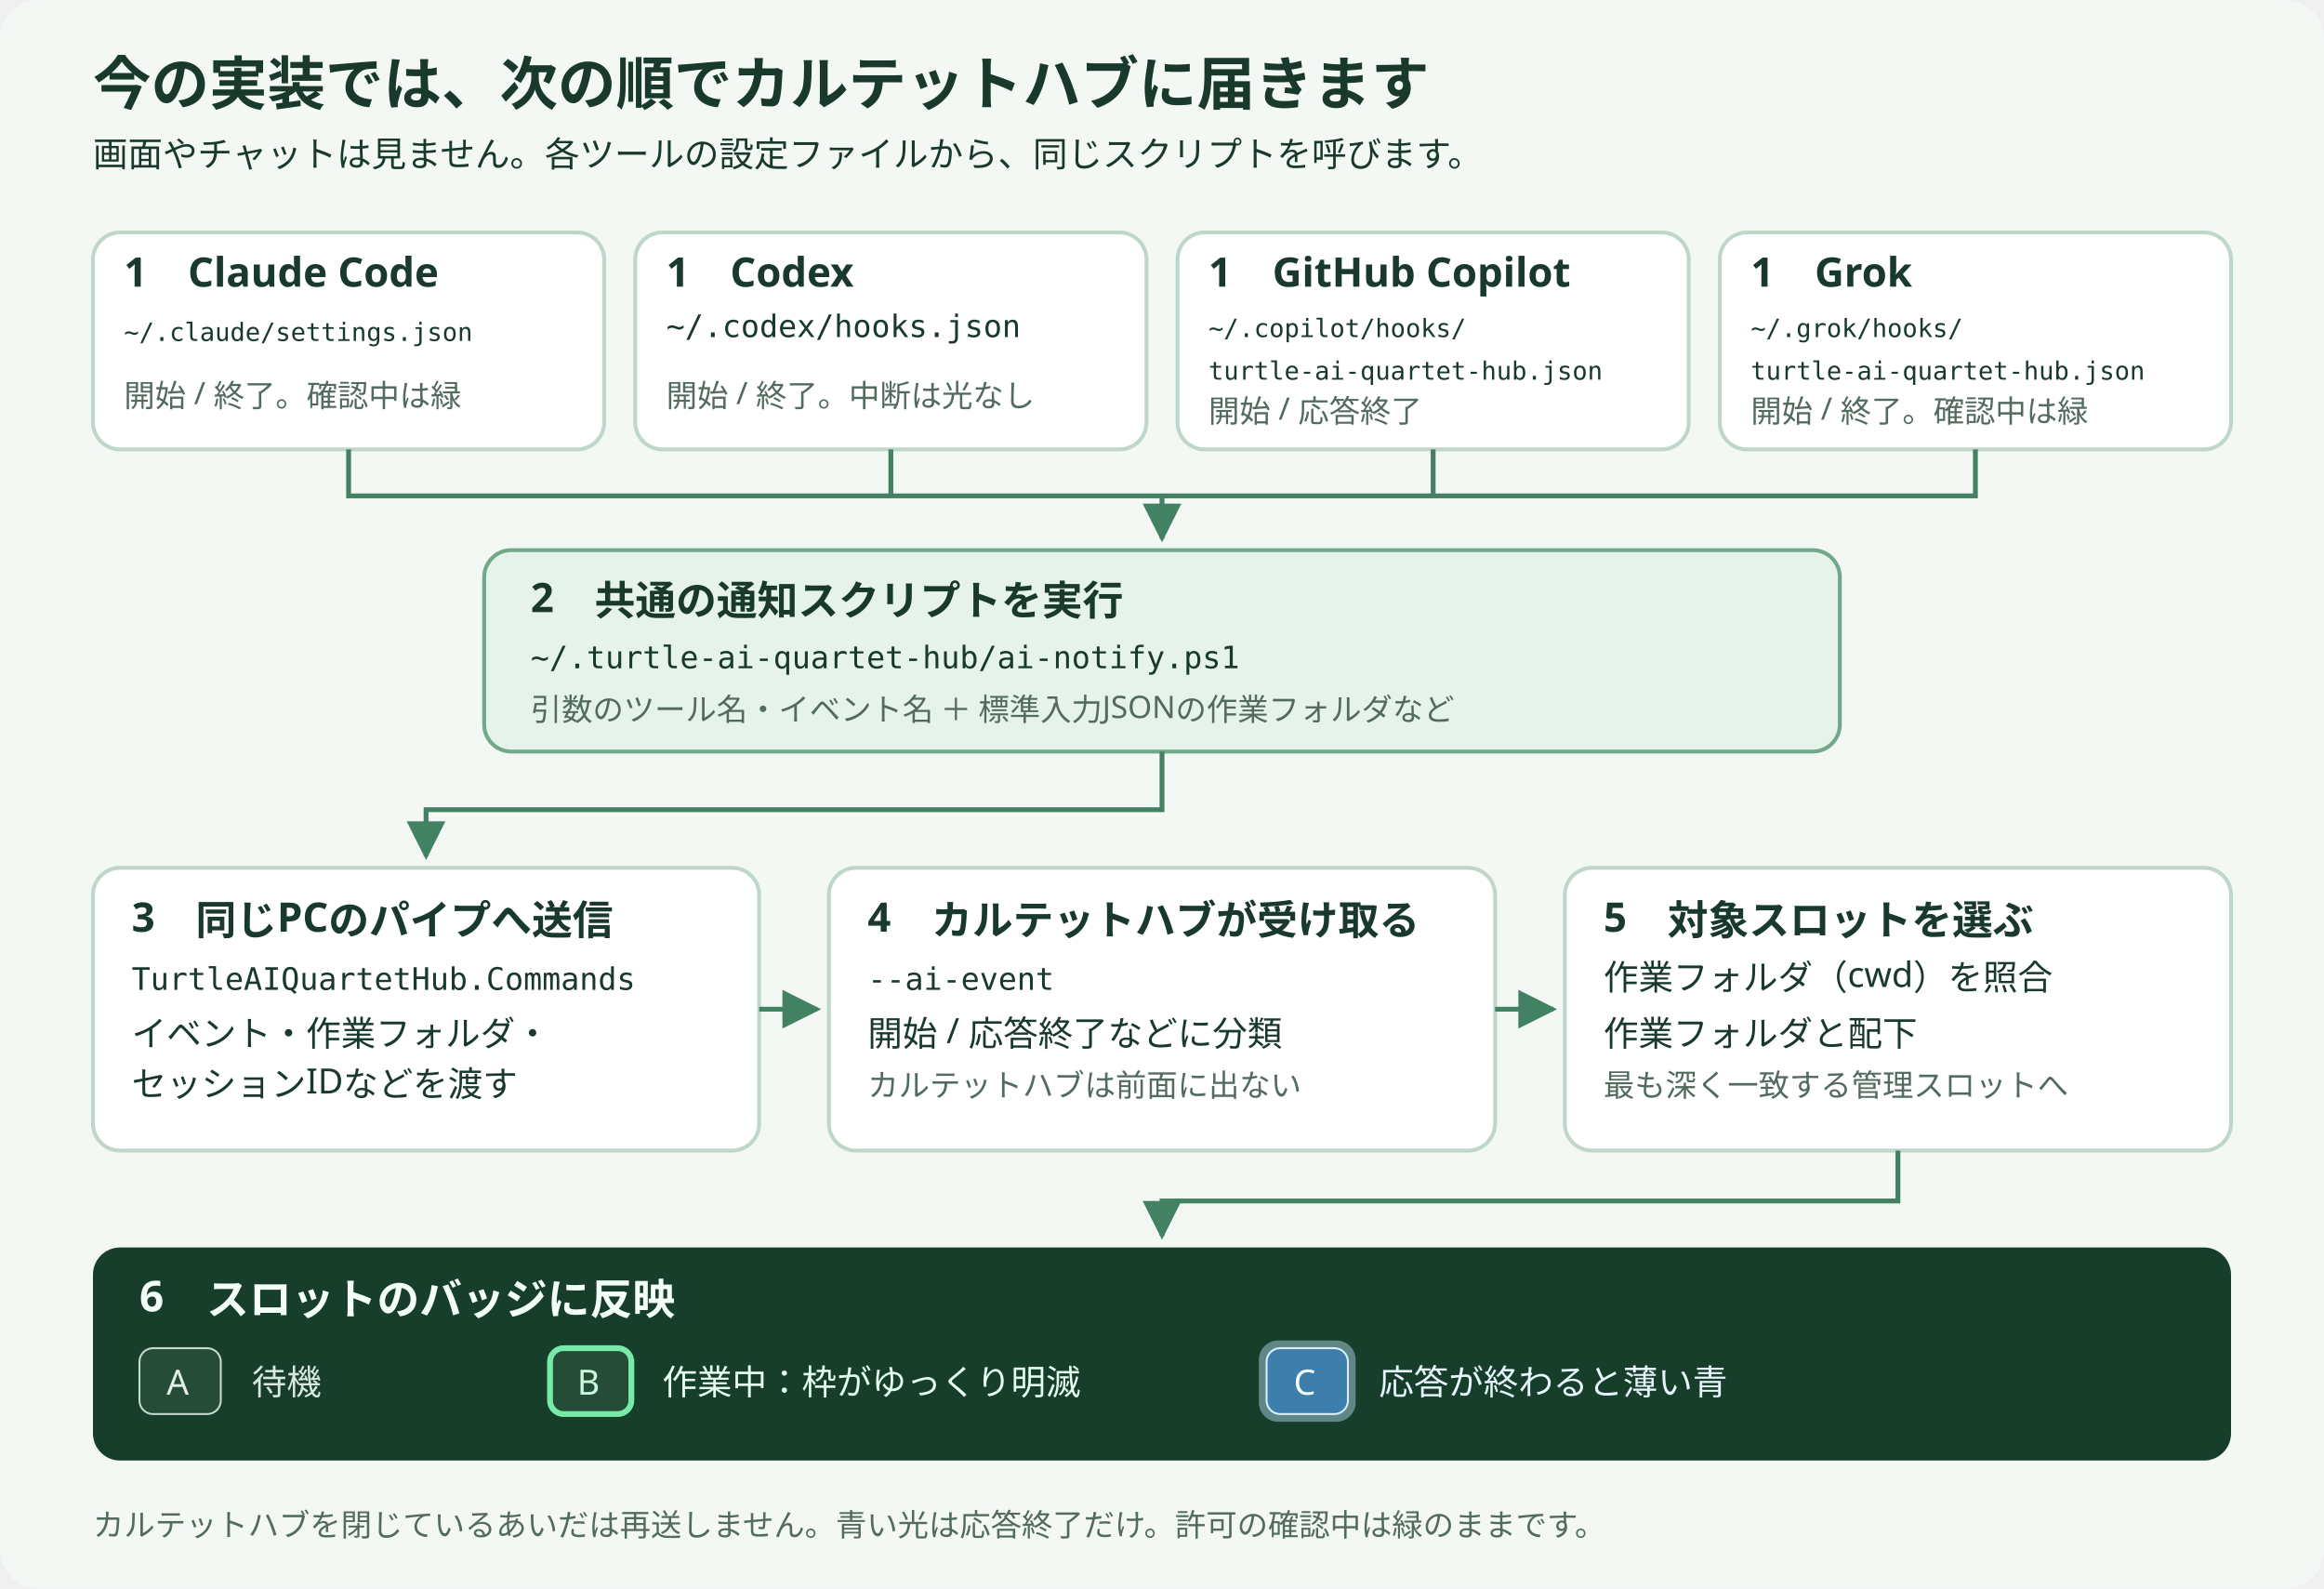
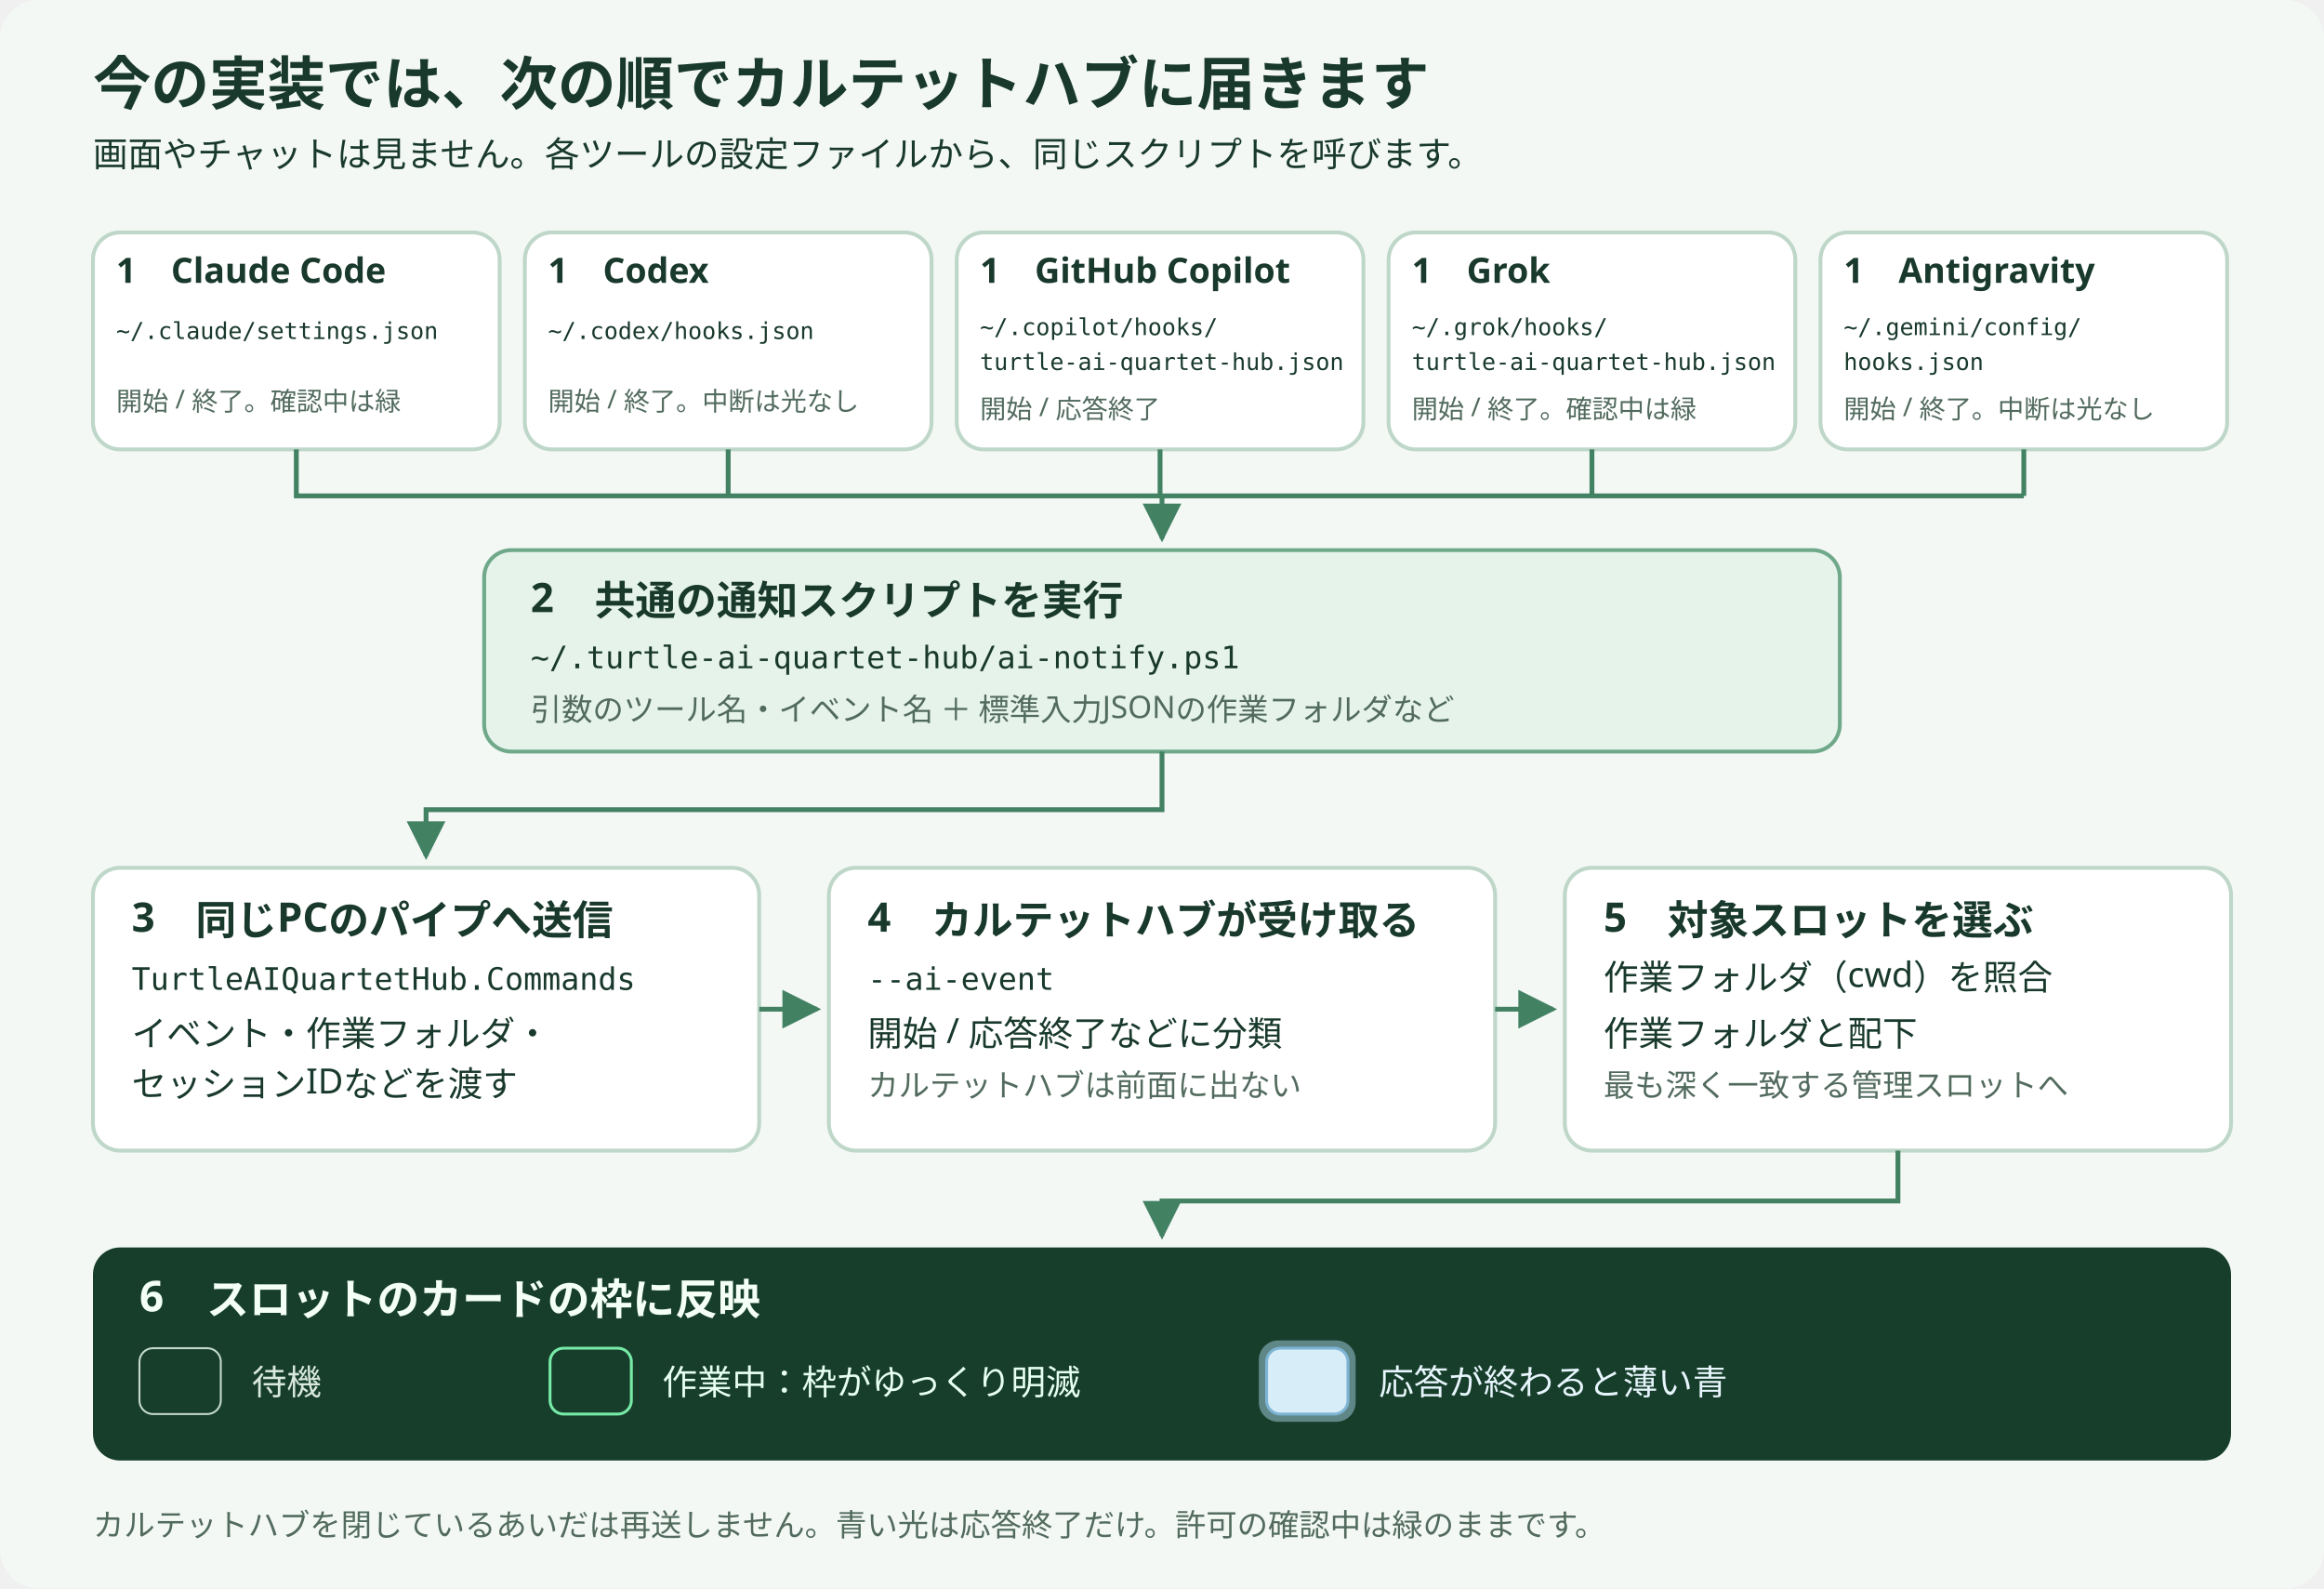
<svg xmlns="http://www.w3.org/2000/svg" width="1200" height="820" viewBox="0 0 1200 820" role="img" aria-labelledby="title desc">
  <defs>
    <marker id="arrow" viewBox="0 0 10 10" refX="9" refY="5" markerWidth="8" markerHeight="8" orient="auto-start-reverse">
      <path d="M0 0 L10 5 L0 10 Z" fill="#438163" />
    </marker>
    <style>
      text { font-family: "Yu Gothic UI", "Meiryo", sans-serif; fill: #18392b; }
      .title { font-size: 30px; font-weight: 700; }
      .heading { font-size: 21px; font-weight: 700; }
      .body { font-size: 18px; }
      .small { font-size: 16px; fill: #526b5e; }
      .code { font-family: Consolas, "Yu Gothic UI", monospace; font-size: 16px; }
      .card { fill: #ffffff; stroke: #bed7c9; stroke-width: 2; }
      .line { fill: none; stroke: #438163; stroke-width: 2.5; marker-end: url(#arrow); }
    </style>
  </defs>
  <rect width="1200" height="820" rx="20" fill="#f3f8f5" />
  <text x="48" y="54" class="title">今の実装では、次の順でカルテットハブに届きます</text>
  <text x="48" y="86" class="body">画面やチャットは見ません。各ツールの設定ファイルから、同じスクリプトを呼びます。</text>
-   <rect x="48" y="120" width="264" height="112" rx="14" class="card" />
-   <text x="64" y="148" class="heading">1　Claude Code</text>
-   <text x="64" y="176" class="code" style="font-size:13px">~/.claude/settings.json</text>
-   <text x="64" y="210" class="small">開始 / 終了。確認中は緑</text>
-   <rect x="328" y="120" width="264" height="112" rx="14" class="card" />
-   <text x="344" y="148" class="heading">1　Codex</text>
-   <text x="344" y="174" class="code">~/.codex/hooks.json</text>
-   <text x="344" y="210" class="small">開始 / 終了。中断は光なし</text>
-   <rect x="608" y="120" width="264" height="112" rx="14" class="card" />
-   <text x="624" y="148" class="heading">1　GitHub Copilot</text>
-   <text x="624" y="174" class="code" style="font-size:13px">~/.copilot/hooks/</text>
-   <text x="624" y="196" class="code" style="font-size:13px">turtle-ai-quartet-hub.json</text>
-   <text x="624" y="218" class="small">開始 / 応答終了</text>
-   <rect x="888" y="120" width="264" height="112" rx="14" class="card" />
-   <text x="904" y="148" class="heading">1　Grok</text>
-   <text x="904" y="174" class="code" style="font-size:13px">~/.grok/hooks/</text>
-   <text x="904" y="196" class="code" style="font-size:13px">turtle-ai-quartet-hub.json</text>
-   <text x="904" y="218" class="small">開始 / 終了。確認中は緑</text>
-   <path d="M180 232 V256 H600 M460 232 V256 H600 M740 232 V256 H600 M1020 232 V256 H600" fill="none" stroke="#438163" stroke-width="2.5" />
+   <rect x="48" y="120" width="210" height="112" rx="14" class="card" />
+   <text x="60" y="146" class="heading" style="font-size:18px">1　Claude Code</text>
+   <text x="60" y="175" class="code" style="font-size:12px">~/.claude/settings.json</text>
+   <text x="60" y="212" class="small" style="font-size:13.5px">開始 / 終了。確認中は緑</text>
+   <rect x="271" y="120" width="210" height="112" rx="14" class="card" />
+   <text x="283" y="146" class="heading" style="font-size:18px">1　Codex</text>
+   <text x="283" y="175" class="code" style="font-size:12px">~/.codex/hooks.json</text>
+   <text x="283" y="212" class="small" style="font-size:13.5px">開始 / 終了。中断は光なし</text>
+   <rect x="494" y="120" width="210" height="112" rx="14" class="card" />
+   <text x="506" y="146" class="heading" style="font-size:18px">1　GitHub Copilot</text>
+   <text x="506" y="173" class="code" style="font-size:12px">~/.copilot/hooks/</text>
+   <text x="506" y="191" class="code" style="font-size:12px">turtle-ai-quartet-hub.json</text>
+   <text x="506" y="216" class="small" style="font-size:13.5px">開始 / 応答終了</text>
+   <rect x="717" y="120" width="210" height="112" rx="14" class="card" />
+   <text x="729" y="146" class="heading" style="font-size:18px">1　Grok</text>
+   <text x="729" y="173" class="code" style="font-size:12px">~/.grok/hooks/</text>
+   <text x="729" y="191" class="code" style="font-size:12px">turtle-ai-quartet-hub.json</text>
+   <text x="729" y="216" class="small" style="font-size:13.5px">開始 / 終了。確認中は緑</text>
+   <rect x="940" y="120" width="210" height="112" rx="14" class="card" />
+   <text x="952" y="146" class="heading" style="font-size:18px">1　Antigravity</text>
+   <text x="952" y="173" class="code" style="font-size:12px">~/.gemini/config/</text>
+   <text x="952" y="191" class="code" style="font-size:12px">hooks.json</text>
+   <text x="952" y="216" class="small" style="font-size:13.5px">開始 / 終了。中断は光なし</text>
+   <path d="M153 232 V256 H1045 M376 232 V256 M599 232 V256 M822 232 V256 M1045 232 V256" fill="none" stroke="#438163" stroke-width="2.5" />
  <path d="M600 256 V278" class="line" />
  <rect x="250" y="284" width="700" height="104" rx="14" fill="#e6f3eb" stroke="#70a88a" stroke-width="2" />
  <text x="274" y="316" class="heading">2　共通の通知スクリプトを実行</text>
  <text x="274" y="345" class="code">~/.turtle-ai-quartet-hub/ai-notify.ps1</text>
  <text x="274" y="372" class="small">引数のツール名・イベント名 ＋ 標準入力JSONの作業フォルダなど</text>
  <path d="M600 388 V418 H220 V442" class="line" />
  <rect x="48" y="448" width="344" height="146" rx="14" class="card" />
  <text x="68" y="481" class="heading">3　同じPCのパイプへ送信</text>
  <text x="68" y="511" class="code">TurtleAIQuartetHub.Commands</text>
  <text x="68" y="540" class="body">イベント・作業フォルダ・</text>
  <text x="68" y="566" class="body">セッションIDなどを渡す</text>
  <path d="M392 521 H422" class="line" />
  <rect x="428" y="448" width="344" height="146" rx="14" class="card" />
  <text x="448" y="481" class="heading">4　カルテットハブが受け取る</text>
  <text x="448" y="511" class="code">--ai-event</text>
  <text x="448" y="540" class="body">開始 / 応答終了などに分類</text>
  <text x="448" y="566" class="small">カルテットハブは前面に出ない</text>
  <path d="M772 521 H802" class="line" />
  <rect x="808" y="448" width="344" height="146" rx="14" class="card" />
  <text x="828" y="481" class="heading">5　対象スロットを選ぶ</text>
  <text x="828" y="511" class="body">作業フォルダ（cwd）を照合</text>
  <text x="828" y="540" class="body">作業フォルダと配下</text>
  <text x="828" y="566" class="small">最も深く一致する管理スロットへ</text>
  <path d="M980 594 V620 H600 V638" class="line" />
  <rect x="48" y="644" width="1104" height="110" rx="14" fill="#173e2b" />
-   <text x="72" y="677" font-size="22" font-weight="700" fill="#f3fff7" style="fill:#f3fff7">6　スロットのバッジに反映</text>
-   <rect x="72" y="696" width="42" height="34" rx="7" fill="#254c37" stroke="#c4d9cd" />
-   <text x="86" y="720" class="body" style="fill:#e4eee8">A</text>
+   <text x="72" y="677" font-size="22" font-weight="700" fill="#f3fff7" style="fill:#f3fff7">6　スロットのカードの枠に反映</text>
+   <rect x="72" y="696" width="42" height="34" rx="7" fill="none" stroke="#c4d9cd" />
  <text x="130" y="720" class="body" style="fill:#d9e8df">待機</text>
-   <rect x="284" y="696" width="42" height="34" rx="7" fill="#254c37" stroke="#77eaa7" stroke-width="3" />
-   <text x="298" y="720" class="body" style="fill:#c8fadd">B</text>
+   <rect x="284" y="696" width="42" height="34" rx="7" fill="none" stroke="#77eaa7" stroke-width="1.5" />
  <text x="342" y="720" class="body" style="fill:#e6fff0">作業中：枠がゆっくり明滅</text>
  <rect x="650" y="692" width="50" height="42" rx="10" fill="#B6DFF6" opacity="0.45" />
-   <rect x="654" y="696" width="42" height="34" rx="7" fill="#3E7EAD" stroke="#D7EEFB" />
-   <text x="668" y="720" class="body" style="fill:#F7FCFF">C</text>
+   <rect x="654" y="696" width="42" height="34" rx="7" fill="#d7eef8" stroke="#7eb4d4" stroke-width="1.5" />
  <text x="712" y="720" class="body" style="fill:#E7F5FC">応答が終わると薄い青</text>
  <text x="48" y="793" class="small">カルテットハブを閉じているあいだは再送しません。青い光は応答終了だけ。許可の確認中は緑のままです。</text>
</svg>
